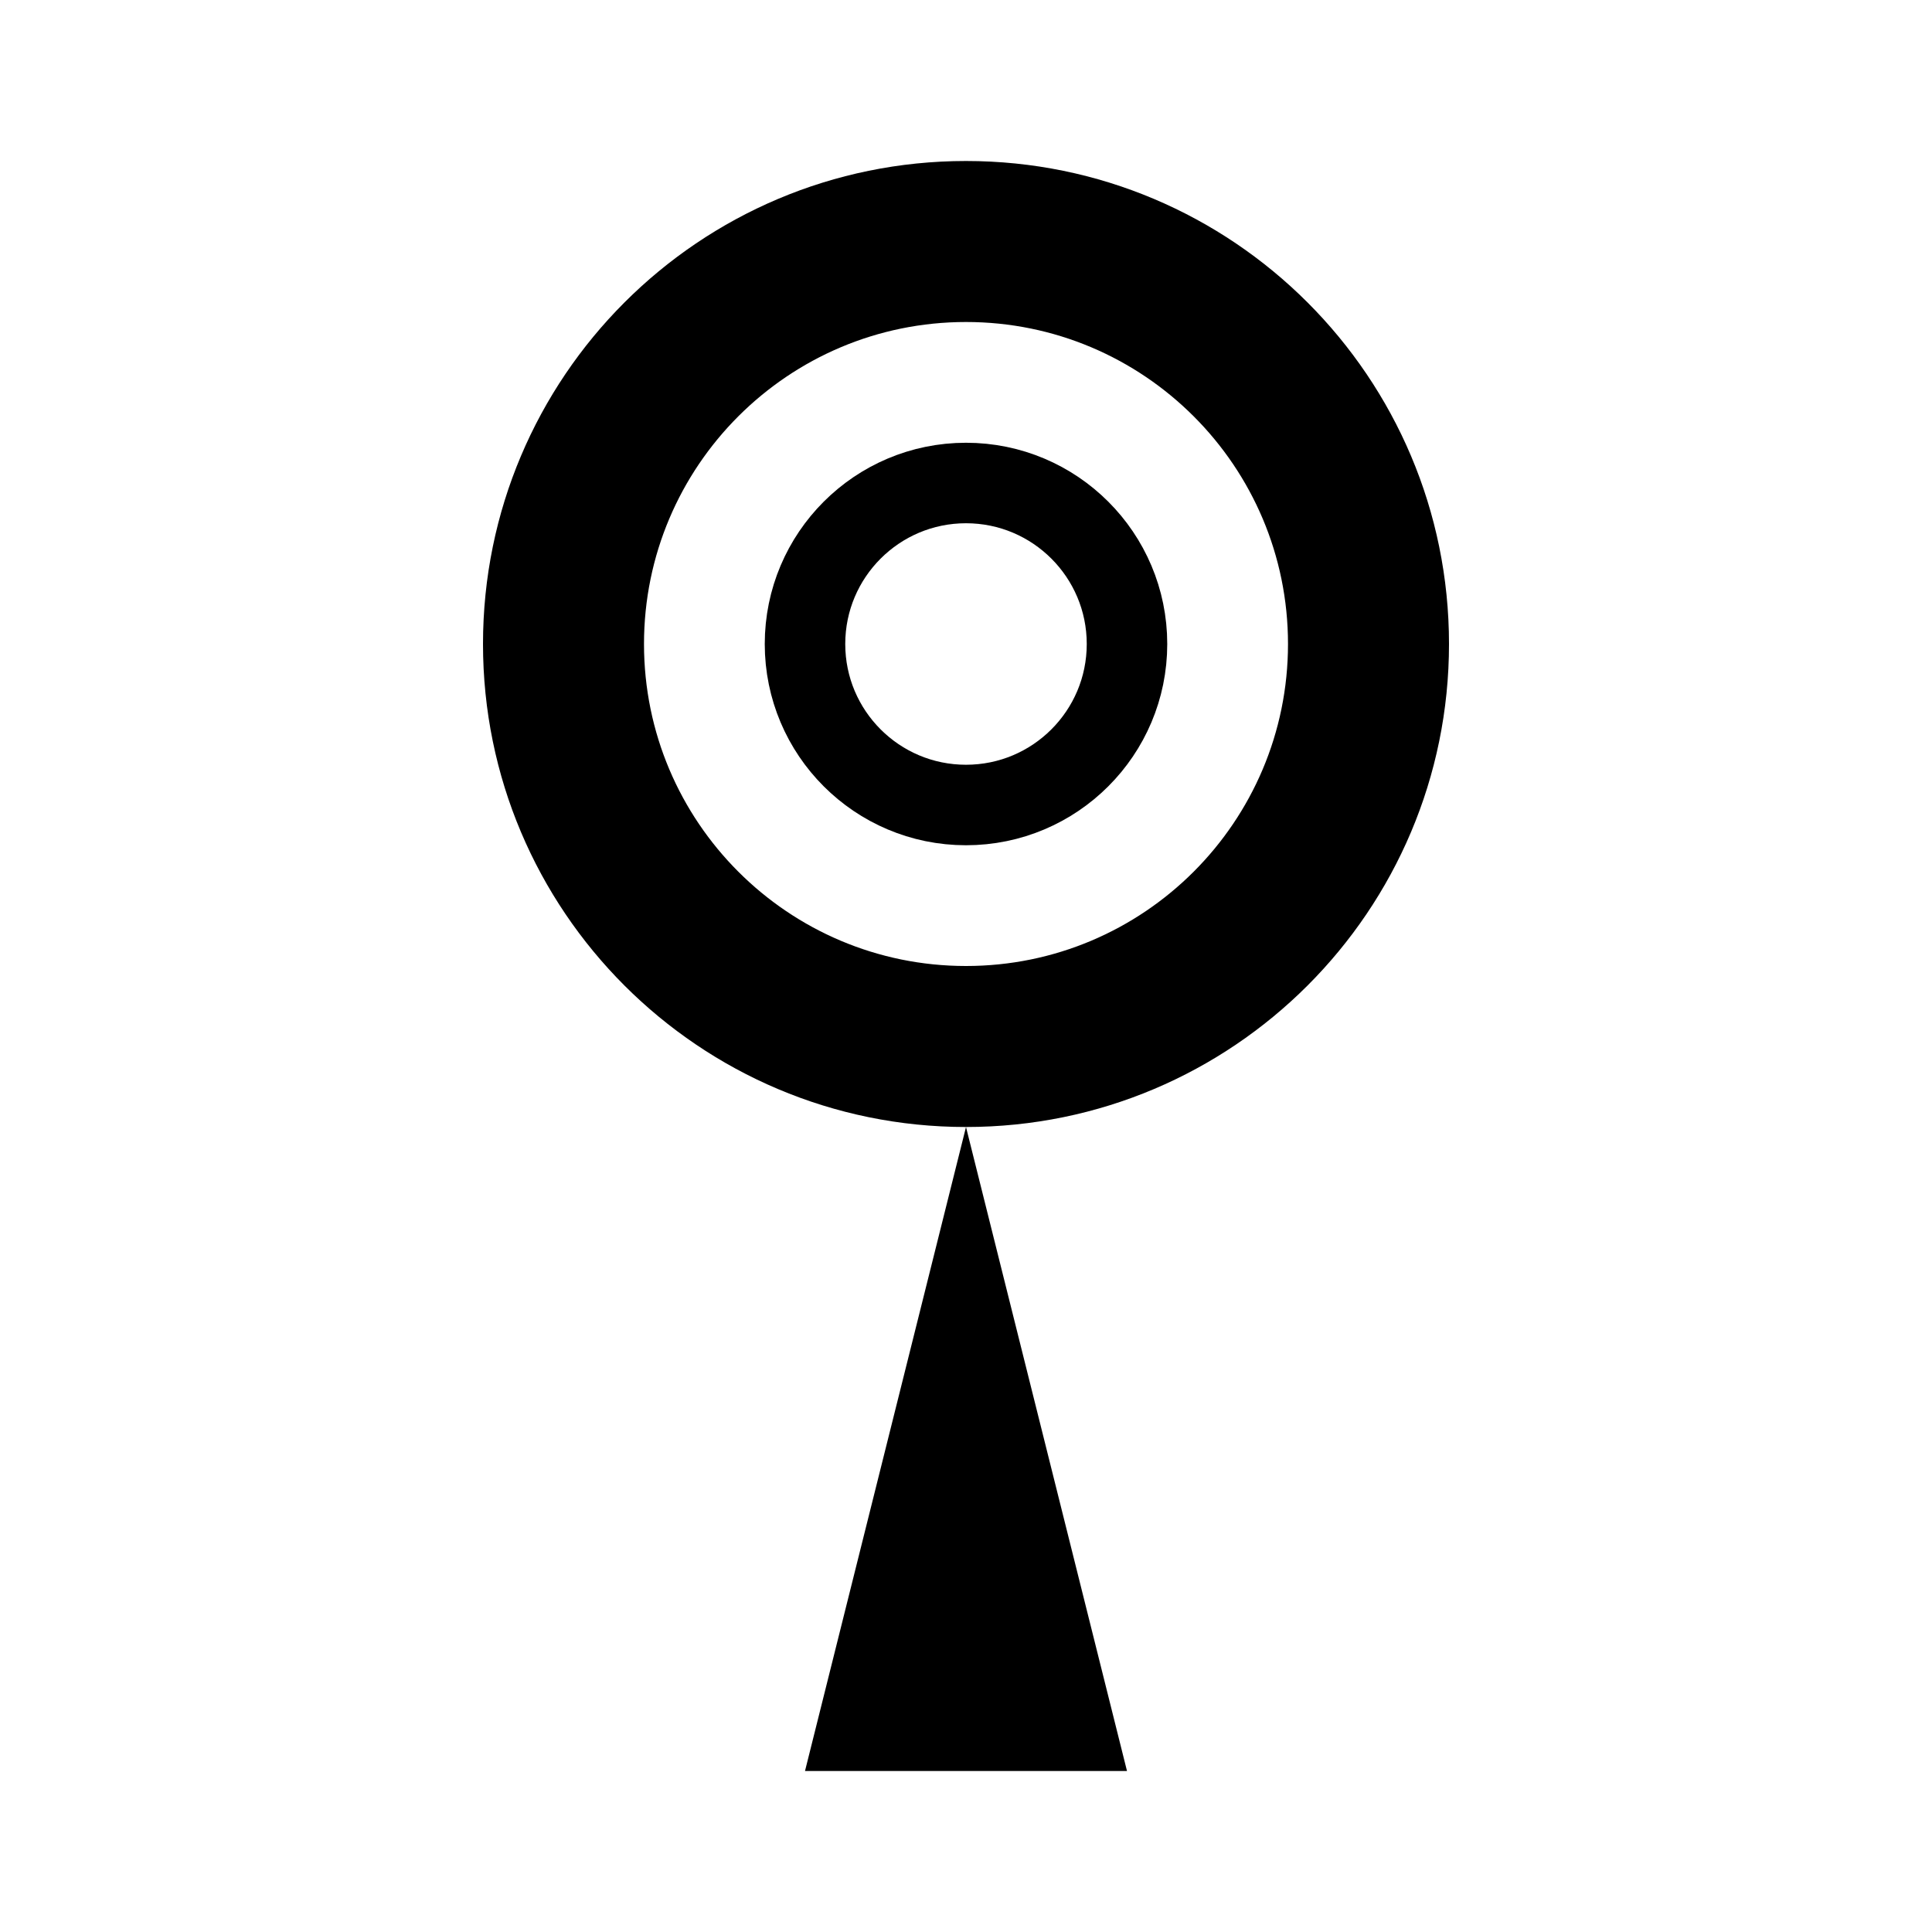
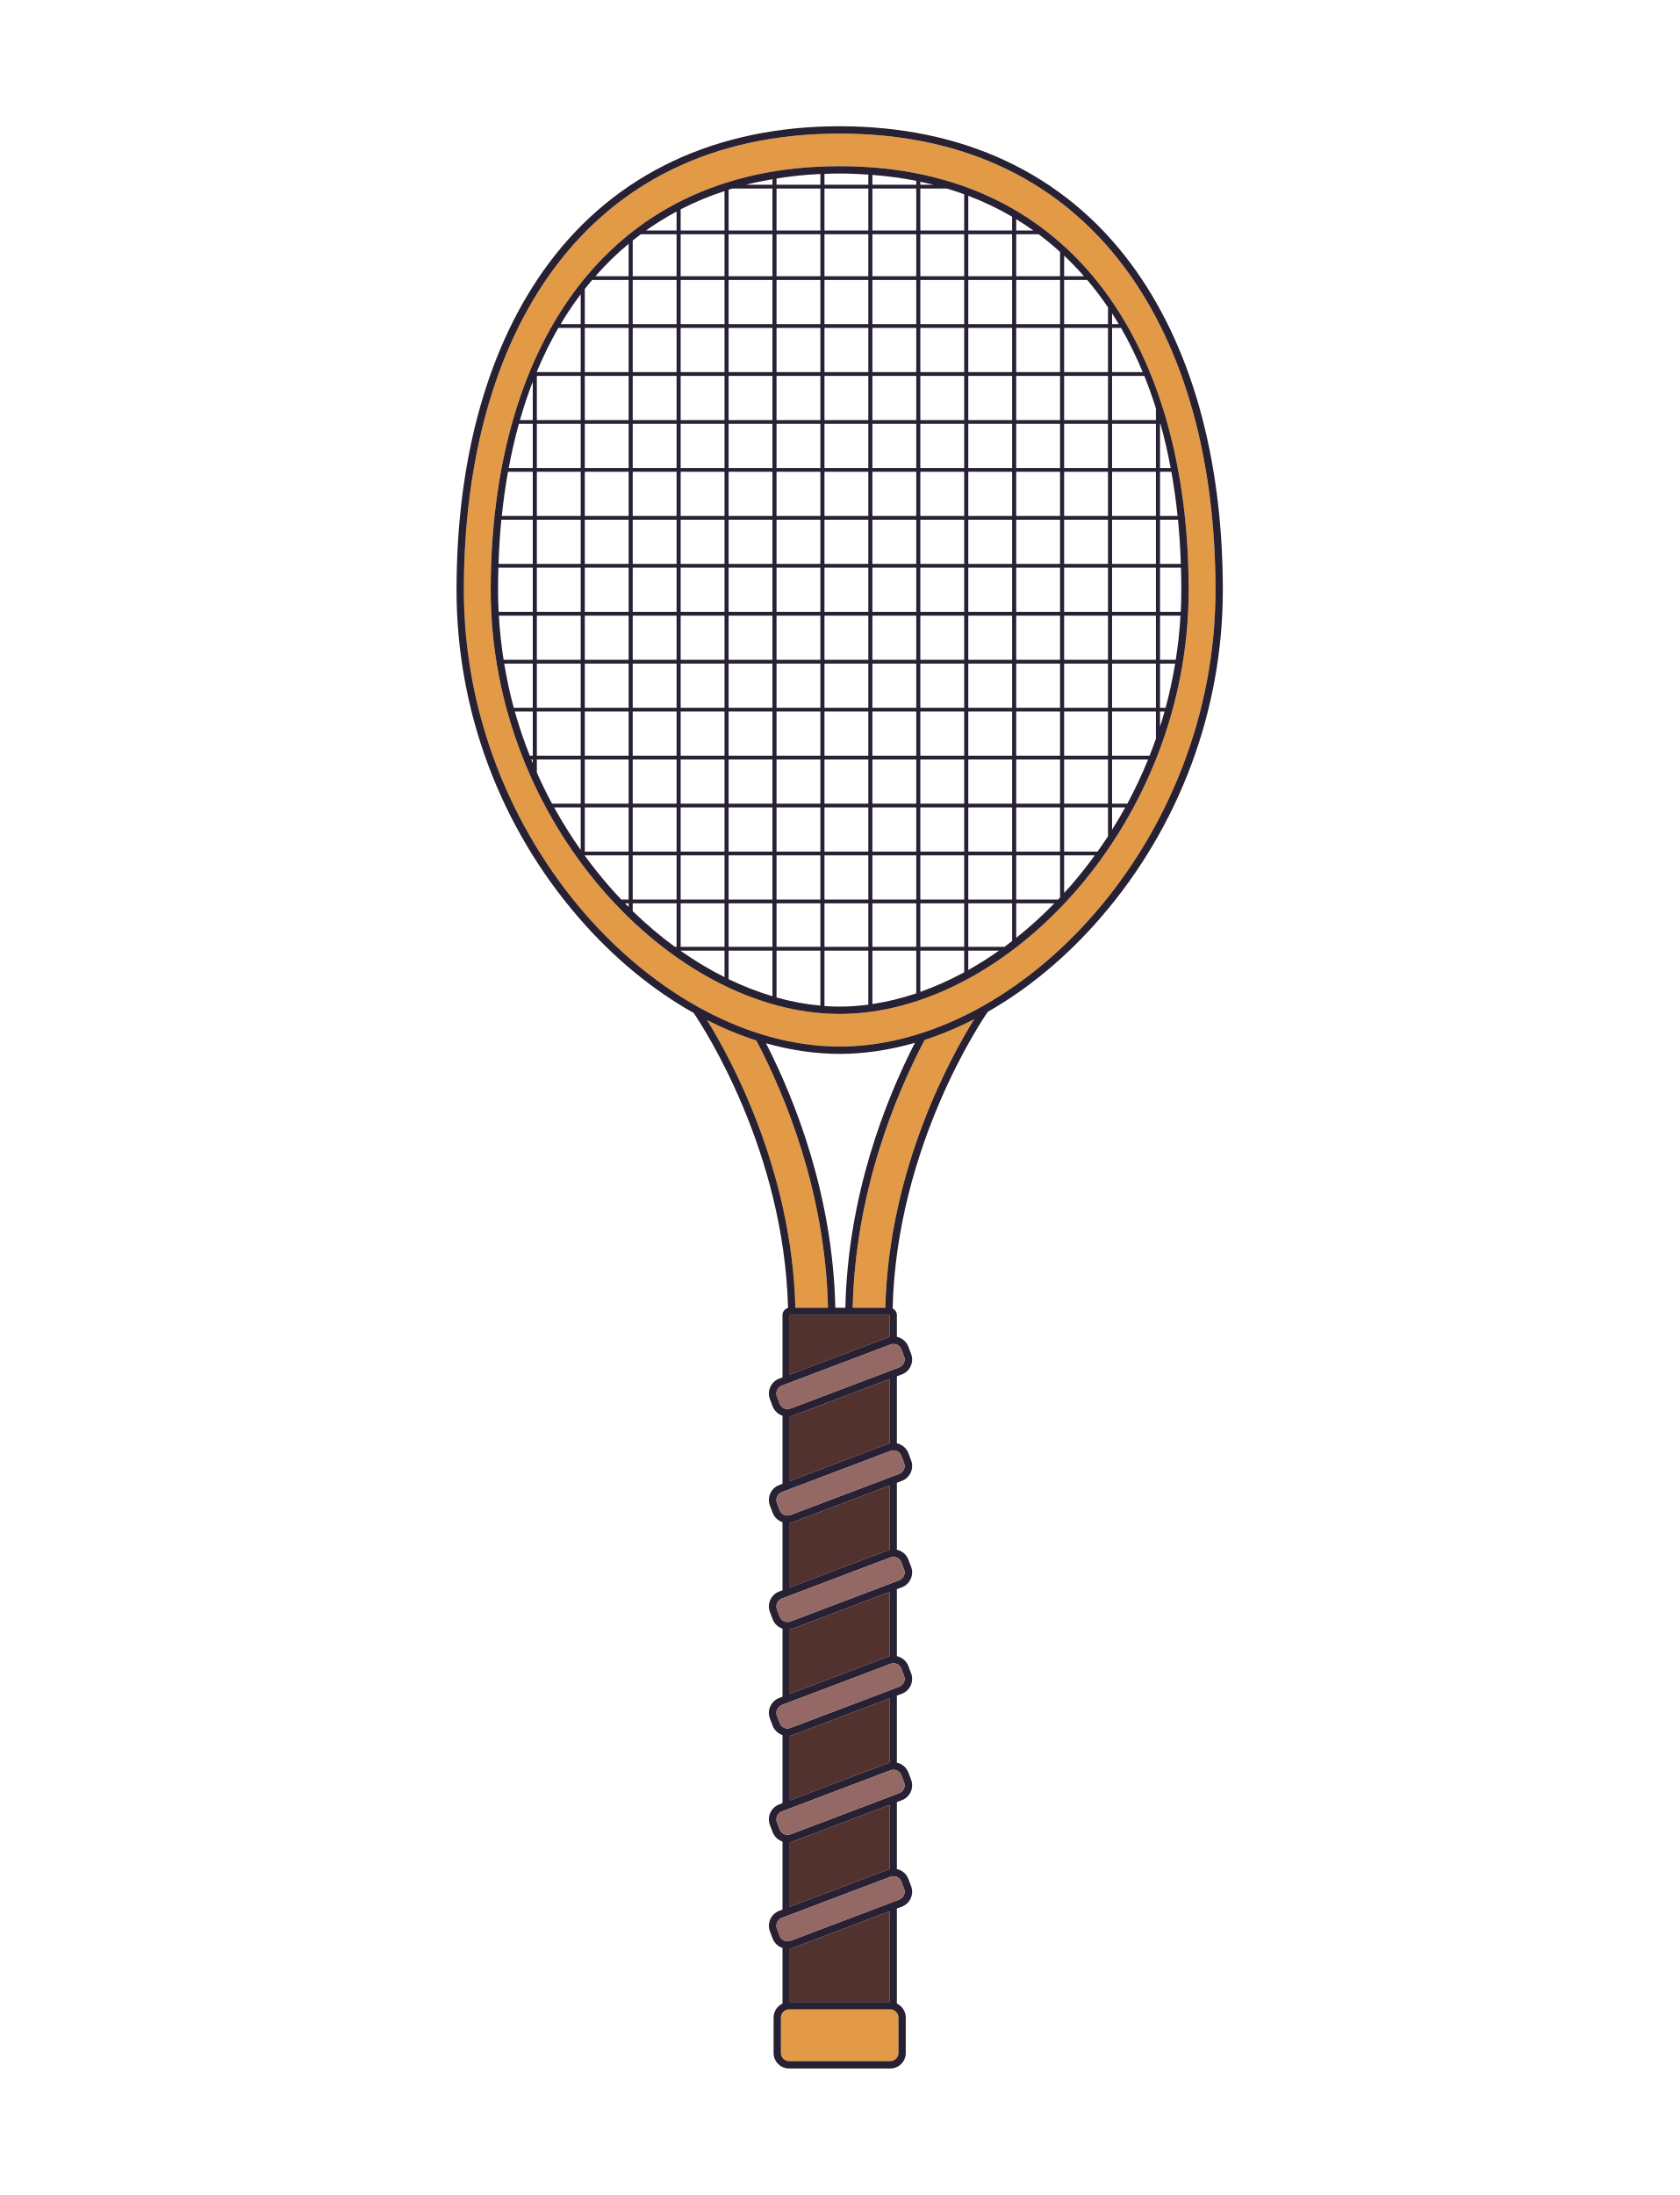
- <svg xmlns="http://www.w3.org/2000/svg" width="24" height="24" viewBox="0 0 24 24" fill="none">
-   <path d="M12 2C8.686 2 6 4.686 6 8C6 11.314 8.686 14 12 14C15.314 14 18 11.314 18 8C18 4.686 15.314 2 12 2ZM12 12C9.791 12 8 10.209 8 8C8 5.791 9.791 4 12 4C14.209 4 16 5.791 16 8C16 10.209 14.209 12 12 12Z" fill="currentColor" />
-   <path d="M12 14L10 22H14L12 14Z" fill="currentColor" />
-   <circle cx="12" cy="8" r="2" fill="none" stroke="currentColor" stroke-width="1" />
+ <svg xmlns="http://www.w3.org/2000/svg" version="1.1" id="Capa_1" x="0px" y="0px" viewBox="0 0 1856 2425" style="enable-background:new 0 0 1856 2425;" xml:space="preserve">
+   <path style="fill:#E39A46;" d="M915.016,1444.76c-2.88-127.094-46.765-233.491-79.212-295.315  c-18.332-5.825-36.532-13.351-54.464-22.436c25.32,40.771,93.792,164.738,97.627,317.751H915.016z" />
+   <path style="fill:#E39A46;" d="M1021.792,1148.94c-32.471,61.75-76.586,168.388-79.473,295.82h36.049  c3.869-154.303,73.471-279.076,98.26-318.771C1058.583,1135.266,1040.255,1142.966,1021.792,1148.94z" />
+   <path style="fill:#51322F;" d="M876.531,2034.328c-1.196,0.453-2.433,0.726-3.684,0.909v71.388l108.338-41.032  c0.603-0.228,1.228-0.355,1.848-0.515v-71.086L876.531,2034.328z" />
+   <path style="fill:#51322F;" d="M876.531,1916.727c-1.196,0.453-2.433,0.726-3.684,0.908v71.387l108.338-41.031  c0.603-0.229,1.228-0.355,1.848-0.516v-71.085L876.531,1916.727z" />
+   <path style="fill:#51322F;" d="M876.531,1563.92c-1.196,0.453-2.433,0.727-3.684,0.909v71.388l108.338-41.031  c0.603-0.229,1.228-0.356,1.848-0.516v-71.085L876.531,1563.92z" />
+   <path style="fill:#51322F;" d="M876.531,1681.522c-1.196,0.453-2.433,0.726-3.684,0.909v71.388l108.338-41.032  c0.603-0.228,1.228-0.355,1.848-0.515v-71.086L876.531,1681.522z" />
+   <path style="fill:#51322F;" d="M876.531,1799.125c-1.196,0.453-2.433,0.726-3.684,0.908v71.388l108.34-41.032  c0.603-0.228,1.228-0.355,1.846-0.515v-71.086L876.531,1799.125z" />
+   <path style="fill:#51322F;" d="M872.847,2152.839v58.983h110.186v-100.227l-106.502,40.336  C875.334,2152.384,874.098,2152.657,872.847,2152.839z" />
+   <path style="fill:#51322F;" d="M981.185,1477.583c0.603-0.228,1.228-0.355,1.848-0.515v-24.204H872.847v65.75L981.185,1477.583z" />
+   <path style="fill:#E39A46;" d="M983.866,2219.927H872.014c-4.954,0-9.007,4.053-9.007,9.005v39.201c0,4.953,4.053,9.005,9.007,9.005  h111.852c4.952,0,9.005-4.052,9.005-9.005v-39.201C992.871,2223.979,988.818,2219.927,983.866,2219.927z" />
+   <path style="fill:#E39A46;" d="M1343.255,651.899c0-278.523-129.97-504.311-415.315-504.311  c-285.347,0-415.316,225.788-415.316,504.311c0,278.525,216.37,504.312,415.316,504.312  C1126.885,1156.211,1343.255,930.423,1343.255,651.899z M927.94,1120.188c-184.736,0-385.651-209.66-385.651-468.289  c0-258.628,120.686-468.289,385.651-468.289c264.963,0,385.65,209.661,385.65,468.289  C1313.59,910.528,1112.675,1120.188,927.94,1120.188z" />
+   <path style="fill:#282033;" d="M927.94,139.483c-136.342,0-247.395,52.203-321.157,150.964  c-66.903,89.577-102.265,214.565-102.265,361.452c0,132.738,47.954,261.265,135.03,361.906  c38.418,44.404,81.684,79.881,127.04,105.296c11.122,16.381,99.938,152.606,104.275,325.933c-3.511,0.888-6.123,4.044-6.123,7.832  v68.821l-3.68,1.394c-9.068,3.435-13.649,13.606-10.216,22.673l3.013,7.953c1.889,4.988,5.97,8.755,10.883,10.413v75.169  l-3.68,1.394c-9.066,3.435-13.649,13.606-10.216,22.673l3.013,7.953c1.889,4.988,5.97,8.755,10.883,10.413v75.169l-3.68,1.394  c-9.068,3.435-13.651,13.605-10.216,22.673l3.013,7.953c1.889,4.988,5.97,8.755,10.883,10.413v75.169l-3.68,1.394  c-9.068,3.435-13.649,13.606-10.216,22.673l3.013,7.953c1.889,4.988,5.97,8.754,10.883,10.412v75.17l-3.68,1.394  c-9.068,3.436-13.649,13.606-10.216,22.674l3.013,7.953c1.889,4.988,5.97,8.755,10.883,10.413v75.17l-3.68,1.394  c-9.068,3.435-13.649,13.606-10.216,22.673l3.013,7.953c1.889,4.988,5.97,8.755,10.883,10.413v61.376  c-5.794,2.744-9.839,8.603-9.839,15.427v39.201c0,9.435,7.677,17.111,17.112,17.111h111.852c9.436,0,17.111-7.676,17.111-17.111  v-39.201c0-6.825-4.044-12.684-9.839-15.428v-104.979l5.516-2.089c4.382-1.66,7.86-4.936,9.794-9.225  c1.933-4.29,2.083-9.066,0.422-13.45l-3.011-7.95c-2.119-5.596-7.001-9.633-12.721-10.896v-73.992l5.516-2.089  c4.382-1.66,7.86-4.936,9.794-9.225c1.933-4.29,2.083-9.067,0.422-13.45l-3.011-7.95c-2.119-5.596-7.001-9.633-12.721-10.897  v-73.991l5.516-2.089c4.382-1.66,7.86-4.936,9.794-9.225c1.933-4.29,2.083-9.067,0.422-13.45l-3.011-7.95  c-2.119-5.596-7.002-9.633-12.721-10.896v-73.991l5.516-2.089c4.382-1.661,7.86-4.936,9.794-9.225  c1.933-4.29,2.083-9.067,0.422-13.451l-3.011-7.95c-2.119-5.596-7.001-9.632-12.721-10.896v-73.992l5.516-2.089  c4.382-1.66,7.86-4.936,9.794-9.224c1.933-4.29,2.083-9.067,0.422-13.451l-3.011-7.95c-2.119-5.596-7.001-9.633-12.721-10.896  v-73.991l5.516-2.089c4.382-1.66,7.86-4.936,9.794-9.225c1.933-4.29,2.083-9.067,0.422-13.45l-3.011-7.95  c-2.119-5.597-7.001-9.633-12.721-10.897v-24.04c0-3.25-1.926-6.033-4.688-7.325c4.341-179.745,99.78-319.959,105.184-327.741  c44.504-25.322,86.94-60.354,124.697-103.994c87.075-100.641,135.029-229.167,135.029-361.906  c0-146.886-35.363-271.875-102.265-361.452C1175.335,191.685,1064.28,139.483,927.94,139.483z M996.071,1490.75l3.011,7.952  c1.804,4.761-0.616,10.132-5.378,11.935l-120.124,45.495c-1.069,0.406-2.17,0.598-3.255,0.598c-3.739,0-7.281-2.284-8.679-5.975  l-3.013-7.952c-1.803-4.761,0.618-10.132,5.378-11.936l120.123-45.495c1.071-0.405,2.171-0.598,3.255-0.598  C991.131,1484.774,994.673,1487.059,996.071,1490.75z M996.071,1608.352l3.011,7.952c1.804,4.761-0.616,10.132-5.378,11.935  l-120.124,45.495c-1.069,0.405-2.17,0.597-3.255,0.597c-3.739,0-7.281-2.284-8.679-5.975l-3.013-7.952  c-1.803-4.762,0.618-10.132,5.378-11.936l120.123-45.495c1.071-0.405,2.171-0.597,3.255-0.597  C991.131,1602.377,994.673,1604.661,996.071,1608.352z M996.071,1725.954l3.011,7.952c1.804,4.761-0.616,10.132-5.378,11.936  l-120.124,45.495c-1.069,0.405-2.17,0.598-3.255,0.598c-3.739,0-7.281-2.284-8.679-5.976l-3.013-7.952  c-1.803-4.761,0.618-10.132,5.378-11.935l120.123-45.495c1.071-0.405,2.171-0.597,3.255-0.597  C991.131,1719.979,994.673,1722.263,996.071,1725.954z M996.071,1843.556l3.011,7.952c1.804,4.761-0.616,10.132-5.378,11.935  l-120.124,45.495c-1.069,0.405-2.17,0.597-3.253,0.597c-3.741,0-7.283-2.284-8.68-5.975l-3.013-7.952  c-1.803-4.761,0.618-10.132,5.378-11.935l120.123-45.495c1.069-0.406,2.171-0.597,3.255-0.597  C991.131,1837.581,994.673,1839.865,996.071,1843.556z M996.071,1961.159l3.011,7.952c1.804,4.761-0.616,10.132-5.378,11.935  l-120.124,45.495c-1.069,0.405-2.17,0.597-3.255,0.597c-3.739,0-7.281-2.284-8.679-5.975l-3.013-7.952  c-1.803-4.761,0.618-10.132,5.378-11.936l120.123-45.495c1.071-0.406,2.171-0.598,3.255-0.598  C991.131,1955.183,994.673,1957.467,996.071,1961.159z M996.071,2078.76l3.011,7.952c1.804,4.761-0.616,10.132-5.378,11.935  l-120.124,45.495c-1.069,0.405-2.17,0.597-3.255,0.597c-3.739,0-7.281-2.284-8.679-5.975l-3.013-7.952  c-1.803-4.761,0.618-10.132,5.378-11.935l120.123-45.495c1.071-0.405,2.171-0.597,3.255-0.597  C991.131,2072.785,994.673,2075.069,996.071,2078.76z M992.871,2268.133c0,4.953-4.053,9.005-9.005,9.005H872.014  c-4.954,0-9.007-4.052-9.007-9.005v-39.201c0-4.953,4.053-9.005,9.007-9.005h111.852c4.952,0,9.005,4.053,9.005,9.005V2268.133z   M983.032,2211.822H872.847v-58.983c1.251-0.183,2.487-0.456,3.684-0.908l106.502-40.336V2211.822z M981.185,2065.594  l-108.338,41.032v-71.388c1.251-0.183,2.487-0.456,3.684-0.909l106.502-40.336v71.086  C982.413,2065.238,981.788,2065.365,981.185,2065.594z M981.185,1947.992l-108.338,41.031v-71.387  c1.251-0.182,2.487-0.456,3.684-0.908l106.502-40.336v71.085C982.413,1947.636,981.788,1947.763,981.185,1947.992z   M981.187,1830.389l-108.34,41.032v-71.388c1.251-0.182,2.487-0.456,3.684-0.908l106.502-40.336v71.086  C982.414,1830.034,981.789,1830.161,981.187,1830.389z M981.185,1712.788l-108.338,41.032v-71.388  c1.251-0.183,2.487-0.456,3.684-0.909l106.502-40.336v71.086C982.413,1712.432,981.788,1712.56,981.185,1712.788z M981.185,1595.186  l-108.338,41.031v-71.388c1.251-0.182,2.487-0.456,3.684-0.909l106.502-40.335v71.085  C982.413,1594.83,981.788,1594.957,981.185,1595.186z M846.539,1152.608c27.12,7.631,54.422,11.707,81.401,11.707  c27.55,0,55.437-4.262,83.122-12.214c-32.476,63.48-74.064,168.305-76.852,292.659h-11.088  C920.344,1320.73,878.975,1216.134,846.539,1152.608z M835.803,1149.445c32.448,61.824,76.332,168.22,79.212,295.315h-36.05  c-3.834-153.013-72.307-276.98-97.627-317.751C799.271,1136.094,817.472,1143.62,835.803,1149.445z M872.847,1452.864h110.186  v24.204c-0.62,0.16-1.245,0.287-1.848,0.515l-108.338,41.031V1452.864z M942.319,1444.76c2.887-127.431,47.002-234.07,79.473-295.82  c18.462-5.974,36.791-13.674,54.836-22.951c-24.789,39.695-94.391,164.469-98.26,318.771H942.319z M927.94,1156.211  c-198.946,0-415.316-225.787-415.316-504.312c0-278.523,129.969-504.311,415.316-504.311c285.345,0,415.315,225.788,415.315,504.311  C1343.255,930.423,1126.885,1156.211,927.94,1156.211z" />
+   <path style="fill:#282033;" d="M1313.59,651.899c0-258.628-120.686-468.289-385.65-468.289  c-264.965,0-385.651,209.661-385.651,468.289c0,258.629,200.915,468.289,385.651,468.289  C1112.675,1120.188,1313.59,910.528,1313.59,651.899z M550.395,651.899c0-8.352,0.146-16.583,0.383-24.738h37.996v48.815h-37.759  C550.626,667.97,550.395,659.946,550.395,651.899z M654.365,309.317h40.357v48.815h-48.47v-38.88  C648.905,315.88,651.607,312.564,654.365,309.317z M708.14,258.793h39.554v46.365h-48.469v-39.456  C702.163,263.353,705.122,261.034,708.14,258.793z M1305.484,651.899c0,8.047-0.232,16.071-0.621,24.077h-22.926v-48.815h23.166  C1305.338,635.316,1305.484,643.547,1305.484,651.899z M1270.409,834.897h-41.445v-48.815h48.469v29.978  C1275.218,822.387,1272.878,828.665,1270.409,834.897z M1123.016,993.819v-48.815h48.469v46.456  c-0.734,0.784-1.457,1.583-2.196,2.359H1123.016z M1165.176,997.978c-13.488,13.833-27.579,26.6-42.159,38.146v-38.146H1165.176z   M809.606,208.27h44.037v46.364h-48.469v-45.097C806.628,209.08,808.14,208.71,809.606,208.27z M959.59,468.238v48.815  l-48.469-0.001v-48.815H959.59z M911.12,464.08v-48.815h48.469v48.815H911.12z M959.59,574.187v48.815l-48.469-0.001v-48.815H959.59  z M911.12,570.028v-48.815l48.469,0.001v48.815H911.12z M964.094,627.161h48.471v48.815h-48.471V627.161z M959.59,675.976  l-48.469-0.001V627.16l48.469,0.001V675.976z M964.094,623.002v-48.815h48.471v48.815H964.094z M906.617,623.001h-48.47v-48.815  h48.47V623.001z M906.617,627.16v48.815h-48.47V627.16H906.617z M906.617,680.134v48.815h-48.47v-48.815H906.617z M911.12,680.134  l48.469,0.001v48.815H911.12V680.134z M959.59,733.108v48.815H911.12v-48.815H959.59z M964.094,733.108h48.471v48.815h-48.471  V733.108z M964.094,728.949v-48.815h48.471v48.815H964.094z M1017.068,680.135h48.469v48.815h-48.469V680.135z M1017.068,675.976  v-48.815h48.469v48.815H1017.068z M1017.068,623.002v-48.815h48.469v48.815H1017.068z M1017.068,570.028v-48.815h48.469v48.815  H1017.068z M1012.565,570.028h-48.471v-48.815h48.471V570.028z M964.094,517.054v-48.815h48.471v48.815H964.094z M906.617,517.053  h-48.47v-48.815h48.47V517.053z M906.617,521.212v48.815h-48.47v-48.815H906.617z M853.642,570.028h-48.469v-48.815h48.469V570.028z   M853.642,574.187v48.815h-48.469v-48.815H853.642z M800.669,623.001h-48.471v-48.815h48.471V623.001z M800.669,627.16v48.815  h-48.471V627.16H800.669z M805.173,627.16h48.469v48.815h-48.469V627.16z M853.642,680.134v48.815h-48.469v-48.815H853.642z   M853.642,733.108v48.815h-48.469v-48.815H853.642z M858.146,733.108h48.47v48.815h-48.47V733.108z M906.617,786.082v48.815h-48.47  v-48.815H906.617z M911.12,786.082l48.469,0.001v48.815l-48.469-0.001V786.082z M964.094,786.083h48.471v48.815h-48.471V786.083z   M1017.068,786.083h48.469v48.815h-48.469V786.083z M1017.068,781.923v-48.815h48.469v48.815H1017.068z M1070.042,733.108h48.471  v48.815h-48.471V733.108z M1070.042,728.949v-48.815h48.471v48.815H1070.042z M1070.042,675.976v-48.815h48.471v48.815H1070.042z   M1123.016,627.161h48.469v48.815h-48.469V627.161z M1123.016,623.002v-48.815h48.469v48.815H1123.016z M1118.512,623.002h-48.471  v-48.815h48.471V623.002z M1070.042,570.028v-48.815h48.471v48.815H1070.042z M1070.042,517.054v-48.815h48.471v48.815H1070.042z   M1065.538,517.054h-48.469v-48.815h48.469V517.054z M1017.068,464.08v-48.815h48.469v48.815H1017.068z M1012.565,464.08h-48.471  v-48.815h48.471V464.08z M964.094,411.106v-48.815h48.471v48.815H964.094z M959.59,411.106H911.12v-48.815h48.469V411.106z   M906.617,411.106h-48.47v-48.815h48.47V411.106z M906.617,415.265v48.815h-48.47v-48.815H906.617z M853.642,464.08h-48.469v-48.815  h48.469V464.08z M853.642,468.238v48.815h-48.469v-48.815H853.642z M800.669,517.053h-48.471v-48.815h48.471V517.053z   M800.669,521.212v48.815h-48.471v-48.815H800.669z M747.694,570.028h-48.469v-48.815h48.469V570.028z M747.694,574.187v48.815  h-48.469v-48.815H747.694z M747.694,627.16v48.815h-48.469V627.16H747.694z M747.694,680.134v48.815h-48.469v-48.815H747.694z   M752.198,680.134h48.471v48.815h-48.471V680.134z M800.669,733.108v48.815h-48.471v-48.815H800.669z M800.669,786.082v48.815  h-48.471v-48.815H800.669z M805.173,786.082h48.469v48.815h-48.469V786.082z M853.642,839.056v48.815h-48.469v-48.815H853.642z   M858.146,839.056h48.47v48.815h-48.47V839.056z M906.617,892.029v48.815h-48.47v-48.815H906.617z M911.12,892.03h48.469v48.815  H911.12V892.03z M911.12,887.871v-48.815l48.469,0.001v48.815H911.12z M964.094,839.056h48.471v48.815h-48.471V839.056z   M1017.068,839.056h48.469v48.815h-48.469V839.056z M1070.042,839.056h48.471v48.815h-48.471V839.056z M1070.042,834.897v-48.815  h48.471v48.815H1070.042z M1123.016,786.083h48.469v48.815h-48.469V786.083z M1123.016,781.923v-48.815h48.469v48.815H1123.016z   M1123.016,728.949v-48.815h48.469v48.815H1123.016z M1175.99,680.135h48.47v48.815h-48.47V680.135z M1175.99,675.976v-48.815h48.47  v48.815H1175.99z M1175.99,623.002v-48.815h48.47v48.815H1175.99z M1175.99,570.028v-48.815h48.47v48.815H1175.99z   M1171.486,570.028h-48.469v-48.815h48.469V570.028z M1123.016,517.054v-48.815h48.469v48.815H1123.016z M1123.016,464.08v-48.815  h48.469v48.815H1123.016z M1118.512,464.08h-48.471v-48.815h48.471V464.80z M1070.042,411.106v-48.815h48.471v48.815H1070.042z   M1065.538,411.106h-48.469v-48.815h48.469V411.106z M1017.068,358.132v-48.815h48.469v48.815H1017.068z M1012.565,358.132h-48.471  v-48.815h48.471V358.132z M959.59,358.132H911.12v-48.815h48.469V358.132z M911.12,305.158v-46.365h48.469v46.365H911.12z   M906.617,305.158h-48.47v-46.365h48.47V305.158z M906.617,309.317v48.815h-48.47v-48.815H906.617z M853.642,358.132h-48.469  v-48.815h48.469V358.132z M853.642,362.291v48.815h-48.469v-48.815H853.642z M800.669,411.106h-48.471v-48.815h48.471V411.106z   M800.669,415.265v48.815h-48.471v-48.815H800.669z M747.694,464.08h-48.469v-48.815h48.469V464.80z M747.694,468.238v48.815  h-48.469v-48.815H747.694z M694.721,517.053h-48.47v-48.815h48.47V517.053z M694.721,521.212v48.815h-48.47v-48.815H694.721z   M694.721,574.187v48.815h-48.47v-48.815H694.721z M694.721,627.16v48.815h-48.47V627.16H694.721z M694.721,680.134v48.815h-48.47  v-48.815H694.721z M694.721,733.108v48.815h-48.47v-48.815H694.721z M699.225,733.108h48.469v48.815h-48.469V733.108z   M747.694,786.082v48.815h-48.469v-48.815H747.694z M747.694,839.056v48.815h-48.469v-48.815H747.694z M752.198,839.056h48.471  v48.815h-48.471V839.056z M800.669,892.029v48.815h-48.471v-48.815H800.669z M805.173,892.029h48.469v48.815h-48.469V892.029z   M853.642,945.004v48.815h-48.469v-48.815H853.642z M858.146,945.004h48.47v48.815h-48.47V945.004z M911.12,945.004h48.469v48.815  H911.12V945.004z M964.094,945.004h48.471v48.815h-48.471V945.004z M964.094,940.845V892.03h48.471v48.815H964.094z   M1017.068,892.03h48.469v48.815h-48.469V892.03z M1070.042,892.03h48.471v48.815h-48.471V892.03z M1123.016,892.03h48.469v48.815  h-48.469V892.03z M1123.016,887.871v-48.815h48.469v48.815H1123.016z M1175.99,839.056h48.47v48.815h-48.47V839.056z   M1175.99,834.897v-48.815h48.47v48.815H1175.99z M1175.99,781.923v-48.815h48.47v48.815H1175.99z M1228.964,733.108h48.469v48.815  h-48.469V733.108z M1228.964,728.949v-48.815h48.469v48.815H1228.964z M1228.964,675.976v-48.815h48.469v48.815H1228.964z   M1228.964,623.002v-48.815h48.469v48.815H1228.964z M1228.964,570.028v-48.815h48.469v48.815H1228.964z M1228.964,517.054v-48.815  h48.469v48.815H1228.964z M1224.46,517.054h-48.47v-48.815h48.47V517.054z M1175.99,464.08v-48.815h48.47v48.815H1175.99z   M1175.99,411.106v-48.815h48.47v48.815H1175.99z M1171.486,411.106h-48.469v-48.815h48.469V411.106z M1123.016,358.132v-48.815  h48.469v48.815H1123.016z M1118.512,358.132h-48.471v-48.815h48.471V358.132z M1070.042,305.158v-46.365h48.471v46.365H1070.042z   M1065.538,305.158h-48.469v-46.365h48.469V305.158z M1012.565,305.158h-48.471v-46.365h48.471V305.158z M964.094,254.634V208.27  h48.471v46.364H964.094z M959.59,254.634H911.12V208.27h48.469V254.634z M906.617,254.634h-48.47V208.27h48.47V254.634z   M853.642,258.793v46.365h-48.469v-46.365H853.642z M800.669,305.158h-48.471v-46.365h48.471V305.158z M800.669,309.317v48.815  h-48.471v-48.815H800.669z M747.694,358.132h-48.469v-48.815h48.469V358.132z M747.694,362.291v48.815h-48.469v-48.815H747.694z   M694.721,411.106h-48.47v-48.815h48.47V411.106z M694.721,415.265v48.815h-48.47v-48.815H694.721z M641.747,464.08h-48.469v-48.815  h48.469V464.80z M641.747,468.238v48.815h-48.469v-48.815H641.747z M641.747,521.212v48.815h-48.469v-48.815H641.747z   M641.747,574.187v48.815h-48.469v-48.815H641.747z M641.747,627.16v48.815h-48.469V627.16H641.747z M641.747,680.134v48.815  h-48.469v-48.815H641.747z M641.747,733.108v48.815h-48.469v-48.815H641.747z M641.747,786.082v48.815h-48.469v-48.815H641.747z   M646.251,786.082h48.47v48.815h-48.47V786.082z M694.721,839.056v48.815h-48.47v-48.815H694.721z M694.721,892.029v48.815h-48.47  v-48.815H694.721z M699.225,892.029h48.469v48.815h-48.469V892.029z M747.694,945.004v48.815h-48.469v-48.815H747.694z   M752.198,945.004h48.471v48.815h-48.471V945.004z M800.669,997.978v48.086h-48.471v-48.086H800.669z M805.173,997.978h48.469  v48.086h-48.469V997.978z M858.146,997.978h48.47v48.086h-48.47V997.978z M911.12,997.978h48.469v48.087l-48.469-0.001V997.978z   M964.094,997.978h48.471v48.087h-48.471V997.978z M1017.068,997.978h48.469v48.087h-48.469V997.978z M1017.068,993.819v-48.815  h48.469v48.815H1017.068z M1070.042,945.004h48.471v48.815h-48.471V945.004z M1175.99,986.482v-41.478h33.851  c-8.172,11.216-16.786,22.156-25.929,32.723C1181.32,980.721,1178.637,983.574,1175.99,986.482z M1175.99,940.845V892.03h48.47  v31.871c-3.737,5.725-7.625,11.362-11.604,16.944H1175.99z M1228.964,892.03h14.534c-4.599,8.342-9.452,16.551-14.534,24.636V892.03  z M1228.964,887.871v-48.815h39.788c-6.765,16.645-14.369,32.956-22.915,48.815H1228.964z M1281.937,786.083h5.015  c-1.577,5.618-3.242,11.21-5.015,16.766V786.083z M1281.937,781.923v-48.815h16.745c-2.732,16.46-6.212,32.76-10.567,48.815  H1281.937z M1281.937,728.949v-48.815h22.645c-0.936,16.399-2.705,32.681-5.242,48.815H1281.937z M1281.937,623.002v-48.815h19.881  c1.547,15.838,2.582,32.129,3.148,48.815H1281.937z M1281.937,570.028v-48.815h12.557c2.822,15.776,5.114,32.047,6.851,48.815  H1281.937z M1281.937,517.054v-48.815h0.507c4.359,15.681,8.118,31.953,11.254,48.815H1281.937z M1277.433,464.08h-48.469v-48.815  h35.628c4.688,11.584,8.938,23.624,12.842,36.019V464.80z M1228.964,411.106v-48.815h9.899  c8.861,15.303,16.804,31.639,23.958,48.815H1228.964z M1228.964,358.132v-11.964c2.527,3.904,4.955,7.923,7.362,11.964H1228.964z   M1224.46,358.132h-48.47v-48.815h25.525c8.098,9.53,15.747,19.607,22.946,30.214V358.132z M1175.99,305.158v-22.713  c7.625,7.165,14.92,14.751,21.913,22.713H1175.99z M1171.486,305.158h-48.469v-46.365h24.723  c8.221,6.106,16.124,12.636,23.746,19.533V305.158z M1123.016,254.634v-12.482c6.481,3.927,12.773,8.116,18.937,12.482H1123.016z   M1118.512,254.634h-48.471v-38.351c16.997,6.478,33.156,14.22,48.471,23.159V254.634z M1065.538,214.656v39.978h-48.469V208.27  h29.205C1052.803,210.231,1059.229,212.353,1065.538,214.656z M1017.068,204.111v-3.302c4.892,1.042,9.786,2.082,14.568,3.302  H1017.068z M1012.565,204.111h-48.471v-10.89c16.675,1.312,32.875,3.443,48.471,6.568V204.111z M959.59,204.111H911.12V192.1  c5.568-0.198,11.142-0.386,16.82-0.386c10.773,0,21.276,0.48,31.649,1.19V204.111z M906.617,204.111h-48.47v-6.9  c15.657-2.517,31.783-4.252,48.47-5.007V204.111z M853.642,204.111h-29.399c9.556-2.437,19.405-4.4,29.399-6.126V204.111z   M800.669,254.634h-48.471v-23.387c15.354-7.906,31.558-14.579,48.471-20.155V254.634z M747.694,254.634h-33.767  c10.776-7.634,22.027-14.619,33.767-20.903V254.634z M694.721,305.158h-36.744c11.41-12.993,23.661-24.942,36.744-35.799V305.158z   M641.747,358.132h-22.195c6.908-11.592,14.314-22.613,22.195-33.068V358.132z M641.747,362.291v48.815h-48.469v-0.513  c7.097-16.986,14.966-33.153,23.738-48.302H641.747z M588.774,464.08h-14.192c4.205-14.661,8.931-28.797,14.192-42.378V464.80z   M588.774,468.238v48.815h-26.592c3.136-16.862,6.894-33.134,11.253-48.815H588.774z M588.774,521.212v48.815h-34.24  c1.738-16.767,4.029-33.039,6.853-48.815H588.774z M588.774,574.187v48.815h-37.861c0.567-16.686,1.6-32.977,3.148-48.815H588.774z   M588.774,680.134v48.815h-32.234c-2.537-16.134-4.308-32.417-5.242-48.815H588.774z M588.774,733.108v48.815h-21.009  c-4.355-16.055-7.835-32.355-10.567-48.815H588.774z M588.774,786.082v48.815h-3.304c-6.331-15.983-11.895-32.258-16.543-48.815  H588.774z M588.774,839.056v4.131c-0.571-1.369-1.088-2.757-1.647-4.131H588.774z M593.278,839.056h48.469v48.815h-31.704  c-6.053-11.234-11.6-22.709-16.765-34.35V839.056z M641.747,892.029v46.956c-10.69-15.138-20.472-30.821-29.365-46.956H641.747z   M646.251,945.004h48.47v48.815h-8.133c-4.962-5.222-9.846-10.575-14.62-16.093c-9.065-10.478-17.606-21.326-25.717-32.442V945.004z   M694.721,997.978v4.061c-1.345-1.345-2.685-2.695-4.018-4.061H694.721z M699.225,997.978h48.469v48.086h-1.86  c-16.098-11.757-31.698-24.97-46.61-39.473V997.978z M752.198,1050.223h48.471v29.298c-16.461-8.237-32.673-17.944-48.471-29.03  V1050.223z M805.173,1081.738v-31.515h48.469v50.404C837.403,1095.791,821.196,1089.474,805.173,1081.738z M858.146,1050.223h48.47  v60.771c-16.036-1.447-32.245-4.459-48.47-9.013V1050.223z M911.12,1050.223l48.469,0.001v59.692  c-10.63,1.405-21.201,2.168-31.649,2.168c-5.576,0-11.185-0.215-16.82-0.619V1050.223z M964.094,1050.223h48.471v47.224  c-16.167,5.448-32.379,9.379-48.471,11.795V1050.223z M1017.068,1050.223h48.469v23.943c-15.963,8.641-32.175,15.87-48.469,21.64  V1050.223z M1070.042,1050.223h34.025c-11.152,7.844-22.512,14.991-34.025,21.432V1050.223z M1070.042,1046.064v-48.087h48.471  v41.598c-2.819,2.172-5.616,4.406-8.468,6.489H1070.042z" />
+   <path style="fill:#936865;" d="M987.39,1484.774c-1.084,0-2.184,0.192-3.255,0.598l-120.123,45.495  c-4.76,1.804-7.181,7.174-5.378,11.936l3.013,7.952c1.398,3.691,4.94,5.975,8.679,5.975c1.085,0,2.186-0.192,3.255-0.598  l120.124-45.495c4.762-1.803,7.182-7.174,5.378-11.935l-3.011-7.952C994.673,1487.059,991.131,1484.774,987.39,1484.774z" />
+   <path style="fill:#936865;" d="M987.39,1602.377c-1.084,0-2.184,0.192-3.255,0.597l-120.123,45.495  c-4.76,1.803-7.181,7.174-5.378,11.936l3.013,7.952c1.398,3.691,4.94,5.975,8.679,5.975c1.085,0,2.186-0.192,3.255-0.597  l120.124-45.495c4.762-1.803,7.182-7.174,5.378-11.935l-3.011-7.952C994.673,1604.661,991.131,1602.377,987.39,1602.377z" />
+   <path style="fill:#936865;" d="M987.39,1719.979c-1.084,0-2.184,0.192-3.255,0.597l-120.123,45.495  c-4.76,1.803-7.181,7.174-5.378,11.935l3.013,7.952c1.398,3.691,4.94,5.976,8.679,5.976c1.085,0,2.186-0.192,3.255-0.598  l120.124-45.495c4.762-1.803,7.182-7.174,5.378-11.936l-3.011-7.952C994.673,1722.263,991.131,1719.979,987.39,1719.979z" />
+   <path style="fill:#936865;" d="M987.39,1837.581c-1.084,0-2.186,0.192-3.255,0.597l-120.123,45.495  c-4.76,1.803-7.181,7.174-5.378,11.935l3.013,7.952c1.398,3.691,4.94,5.975,8.68,5.975c1.083,0,2.184-0.192,3.253-0.597  l120.124-45.495c4.762-1.803,7.182-7.174,5.378-11.935l-3.011-7.952C994.673,1839.865,991.131,1837.581,987.39,1837.581z" />
+   <path style="fill:#936865;" d="M987.39,1955.183c-1.084,0-2.184,0.192-3.255,0.598l-120.123,45.495  c-4.76,1.803-7.181,7.174-5.378,11.936l3.013,7.952c1.398,3.691,4.94,5.975,8.679,5.975c1.085,0,2.186-0.192,3.255-0.597  l120.124-45.495c4.762-1.803,7.182-7.174,5.378-11.935l-3.011-7.952C994.673,1957.467,991.131,1955.183,987.39,1955.183z" />
+   <path style="fill:#936865;" d="M987.39,2072.785c-1.084,0-2.184,0.192-3.255,0.597l-120.123,45.495  c-4.76,1.803-7.181,7.174-5.378,11.935l3.013,7.952c1.398,3.691,4.94,5.975,8.679,5.975c1.085,0,2.186-0.192,3.255-0.597  l120.124-45.495c4.762-1.803,7.182-7.174,5.378-11.935l-3.011-7.952C994.673,2075.069,991.131,2072.785,987.39,2072.785z" />
</svg>
